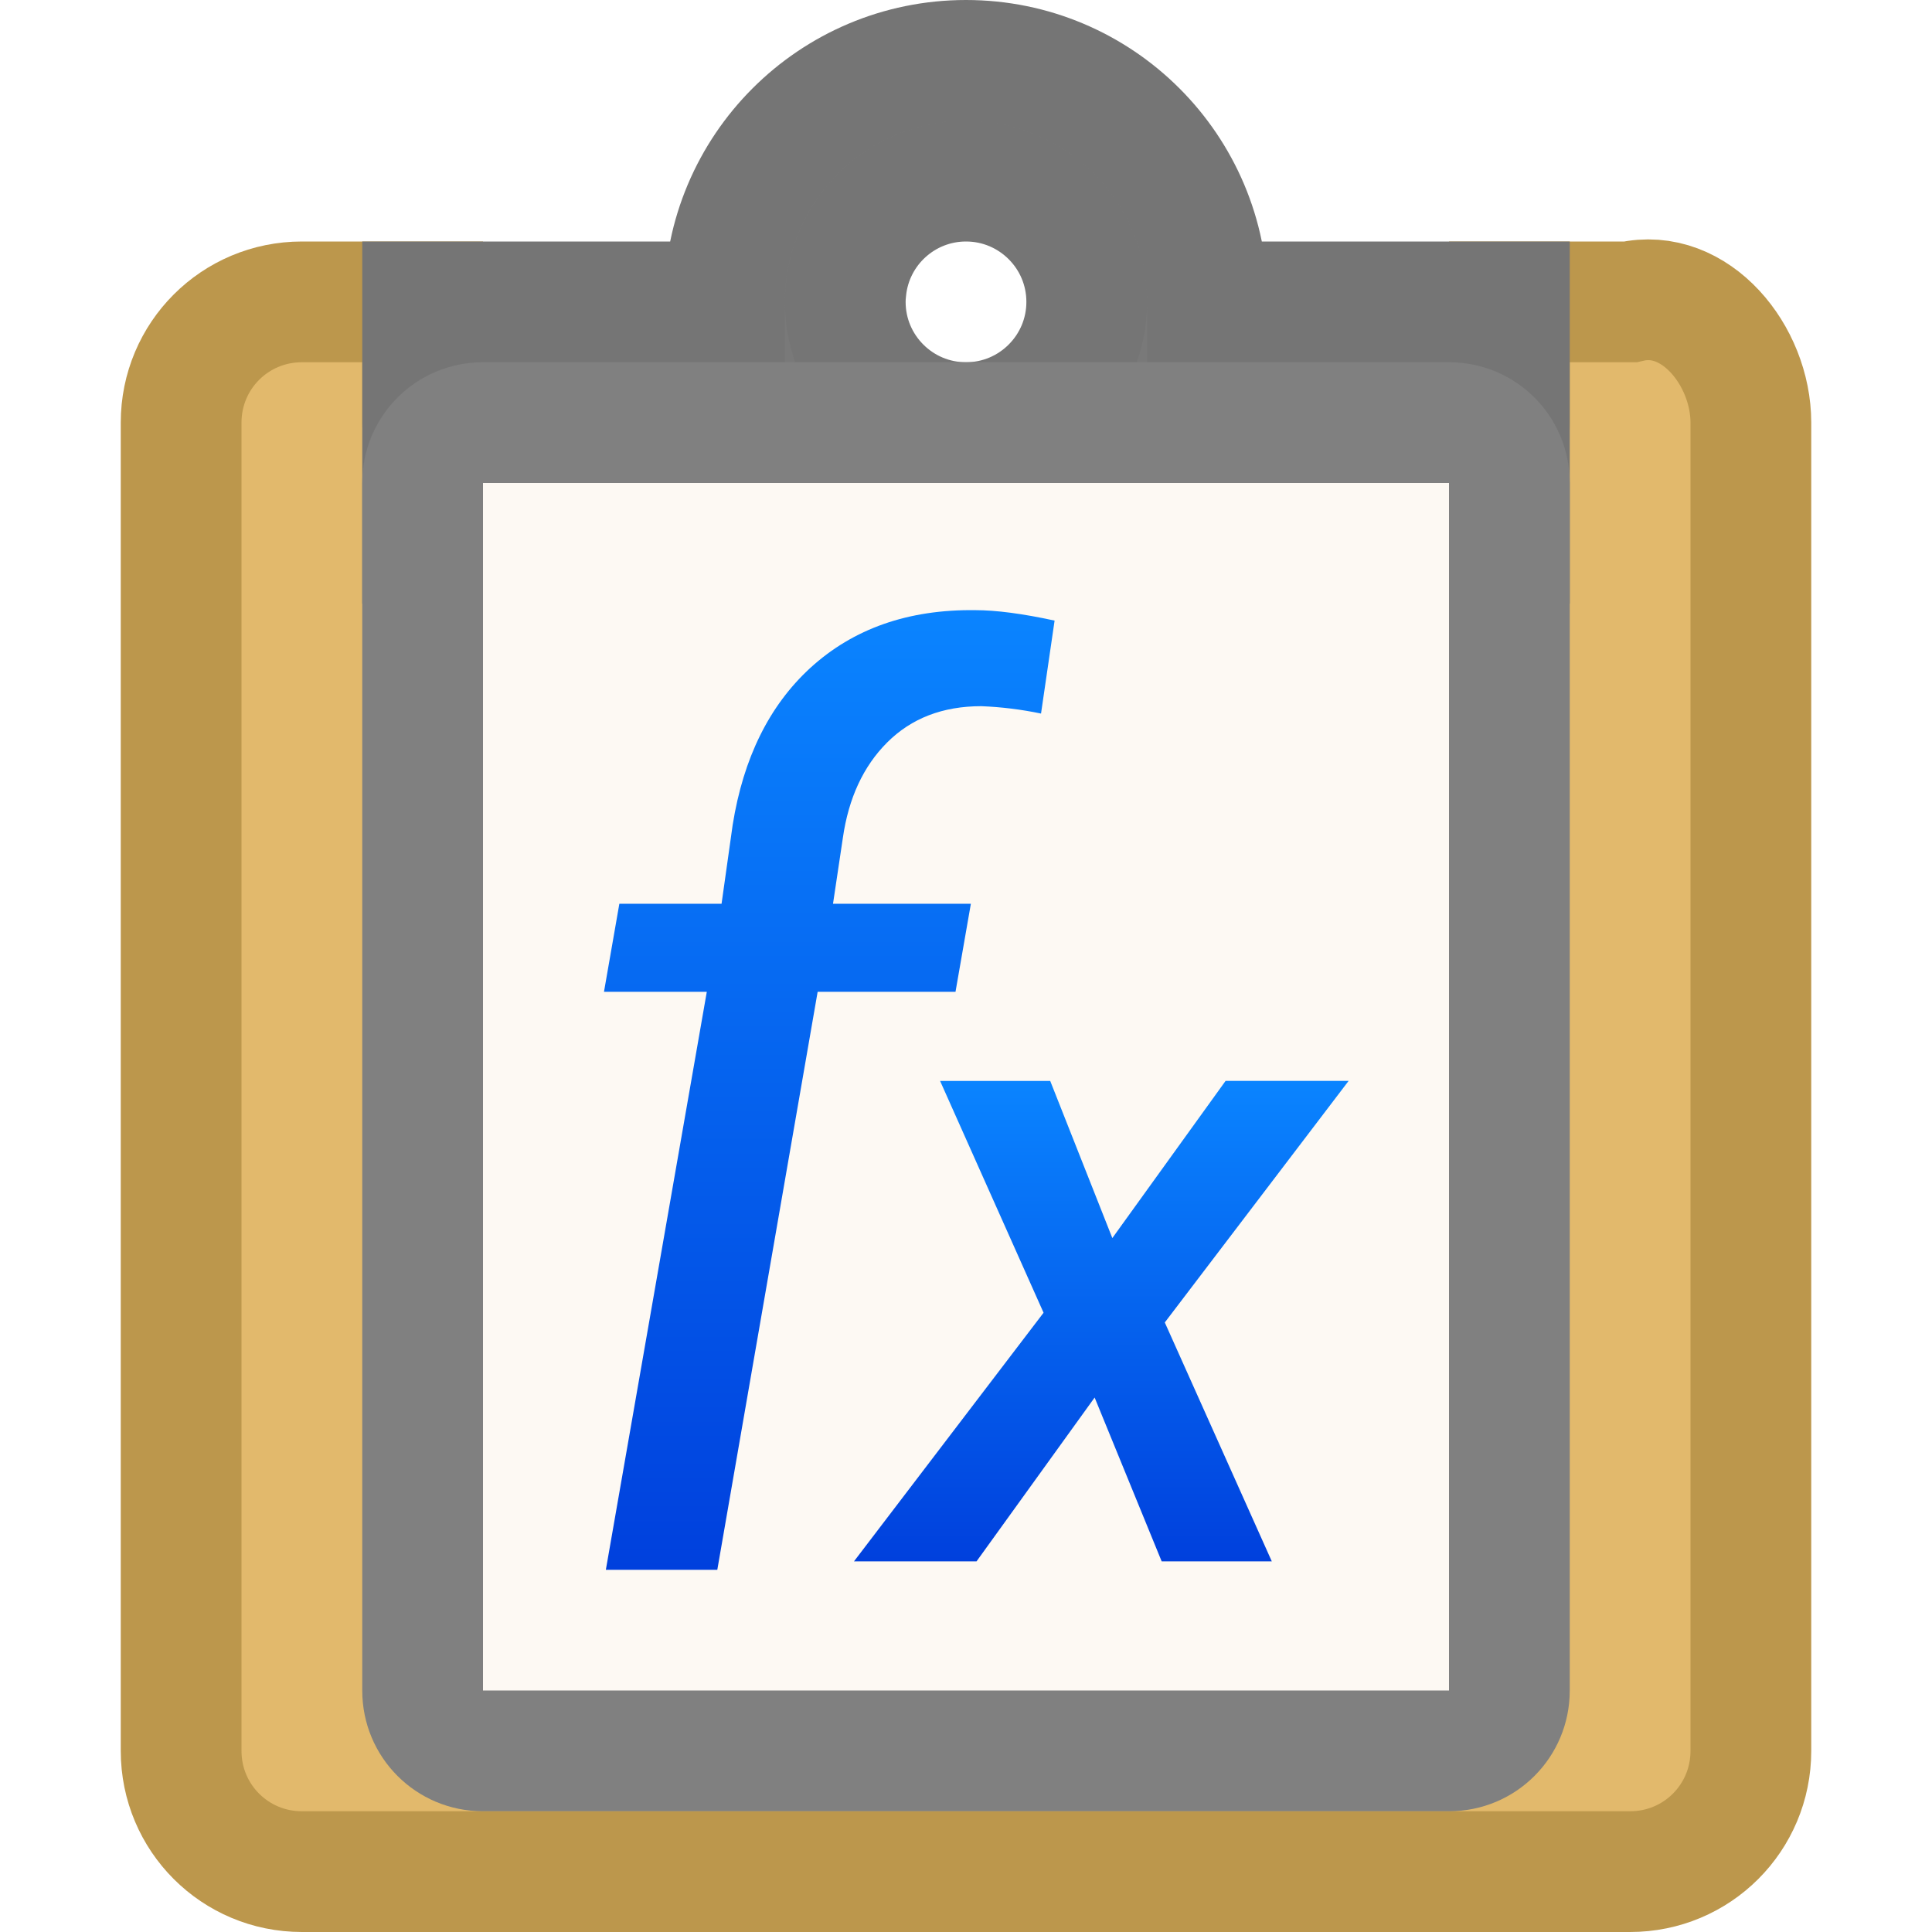
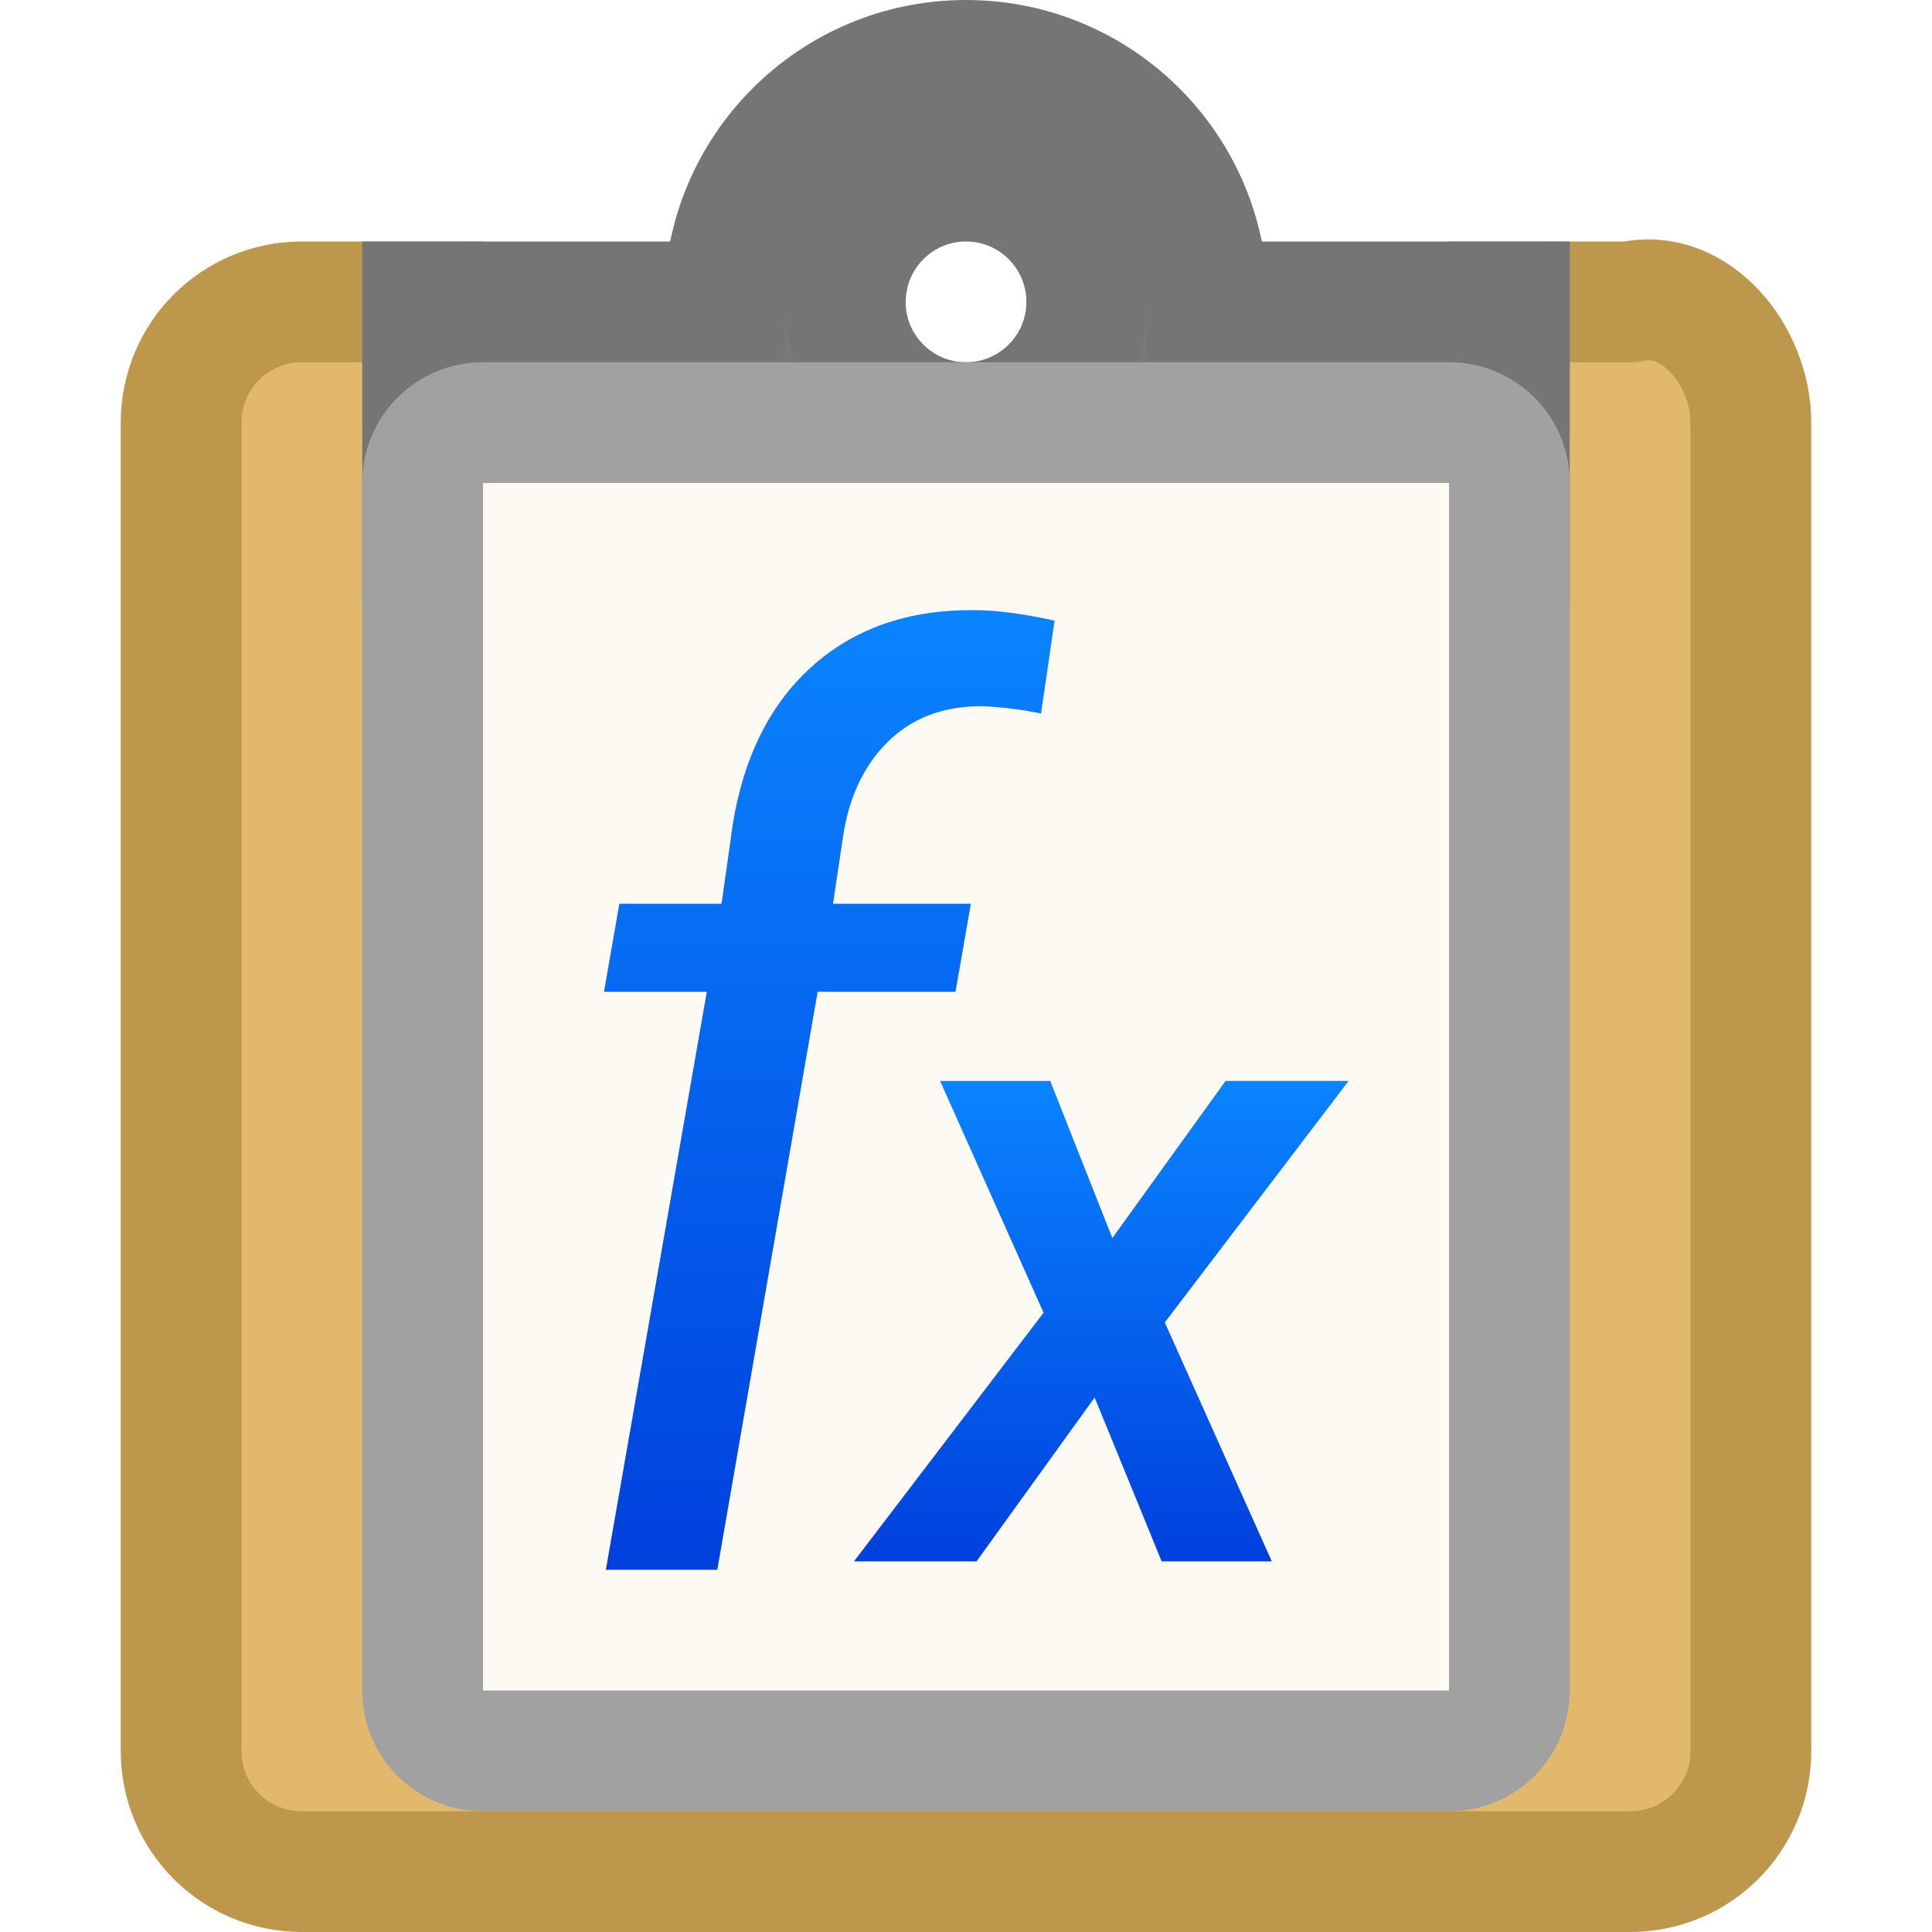
- <svg xmlns="http://www.w3.org/2000/svg" xmlns:xlink="http://www.w3.org/1999/xlink" viewBox="0 0 16 16">
+ <svg xmlns="http://www.w3.org/2000/svg" xmlns:xlink="http://www.w3.org/1999/xlink" viewBox="0 0 16 16" version="1.1" id="svg25">
+   <defs id="defs29" />
  <linearGradient id="a" gradientTransform="translate(-11 -1)" gradientUnits="userSpaceOnUse" x1="14" x2="13.797" y1="22" y2="2.136">
-     <stop offset="0" stop-color="#0040dd" />
-     <stop offset="1" stop-color="#0a84ff" />
+     <stop offset="0" stop-color="#0040dd" id="stop2" />
+     <stop offset="1" stop-color="#0a84ff" id="stop4" />
  </linearGradient>
  <linearGradient id="b" gradientTransform="matrix(.7995191 0 0 .7995191 -1.770074 -1.601914)" gradientUnits="userSpaceOnUse" x1="7" x2="7" xlink:href="#a" y1="22" y2="2" />
  <linearGradient id="c" gradientTransform="matrix(.7995191 0 0 .7995191 -2.770074 -1.601914)" gradientUnits="userSpaceOnUse" x1="18" x2="18" xlink:href="#a" y1="22" y2="12" />





+ 
     /&amp;amp;amp;gt;
-  <path d="m2.5 2.5c-.554 0-1 .446-1 1v11c0 .554.446 1 1 1h11c.554 0 1-.446 1-1v-11c0-.554-.46-1.125-1-1h-1v1c0 .554-.446 1-1 1h-7c-.554 0-.994-.446-1-1v-1z" fill="#e2b96c" stroke="#bc974c" />
-   <path d="m8 .5c-1.105 0-2 .895-2 2h-2.5v2h4.5 4.5v-2h-2.5c0-1.105-.895-2-2-2zm0 1c.552 0 1 .448 1 1s-.448 1-1 1-1-.448-1-1c0-.033.002-.067.006-.1.051-.511.481-.9.994-.9z" fill="#797979" stroke="#757575" />
-   <g transform="translate(-8 -1)">
-     <path d="m4 3c-.554 0-1 .446-1 1v10c0 .554.446 1 1 1h8c.554 0 1-.446 1-1v-10c0-.554-.446-1-1-1z" fill="#808080" transform="translate(8 1)" />
-     <path d="m12 5v10h8v-10z" fill="#fdf9f3" />
-     <g transform="matrix(.4970357 0 0 .4970357 12.50491 6.054037)">
-       <path d="m1.031 15.988 1.682-9.631h-1.713l.256-1.467h1.703l.185-1.313q.267-1.672 1.292-2.615 1.077-.985 2.749-.964.523 0 1.323.174l-.226 1.549q-.492-.103-.995-.123-.964 0-1.569.605-.595.595-.738 1.59l-.164 1.097h2.297l-.256 1.467h-2.297l-1.672 9.631z" fill="url(#b)" />
-       <path d="m11.049 10.614 1.887-2.619h2.05l-3.063 4.025 1.783 3.981h-1.835l-1.117-2.73-1.968 2.73h-2.042l3.159-4.143-1.724-3.862h1.835z" fill="url(#c)" transform="translate(-1.578803 -.15377)" />
+  <path d="m2.5 2.5c-.554 0-1 .446-1 1v11c0 .554.446 1 1 1h11c.554 0 1-.446 1-1v-11c0-.554-.46-1.125-1-1h-1v1c0 .554-.446 1-1 1h-7c-.554 0-.994-.446-1-1v-1z" fill="#e2b96c" stroke="#bc974c" id="path9" />
+   <path d="m8 .5c-1.105 0-2 .895-2 2h-2.5v2h4.5 4.5v-2h-2.5c0-1.105-.895-2-2-2zm0 1c.552 0 1 .448 1 1s-.448 1-1 1-1-.448-1-1c0-.033.002-.067.006-.1.051-.511.481-.9.994-.9z" fill="#797979" stroke="#757575" id="path11" />
+   <g transform="translate(-8 -1)" id="g23">
+     <path d="m4 3c-.554 0-1 .446-1 1v10c0 .554.446 1 1 1h8c.554 0 1-.446 1-1v-10c0-.554-.446-1-1-1z" fill="#808080" transform="translate(8 1)" id="path13" style="fill:#a1a1a1;fill-opacity:1" />
+     <path d="m12 5v10h8v-10z" fill="#fdf9f3" id="path15" />
+     <g transform="matrix(.4970357 0 0 .4970357 12.50491 6.054037)" id="g21">
+       <path d="m1.031 15.988 1.682-9.631h-1.713l.256-1.467h1.703l.185-1.313q.267-1.672 1.292-2.615 1.077-.985 2.749-.964.523 0 1.323.174l-.226 1.549q-.492-.103-.995-.123-.964 0-1.569.605-.595.595-.738 1.59l-.164 1.097h2.297l-.256 1.467h-2.297l-1.672 9.631z" fill="url(#b)" id="path17" />
+       <path d="m11.049 10.614 1.887-2.619h2.05l-3.063 4.025 1.783 3.981h-1.835l-1.117-2.73-1.968 2.73h-2.042l3.159-4.143-1.724-3.862h1.835z" fill="url(#c)" transform="translate(-1.578803 -.15377)" id="path19" />
    </g>
  </g>
</svg>
